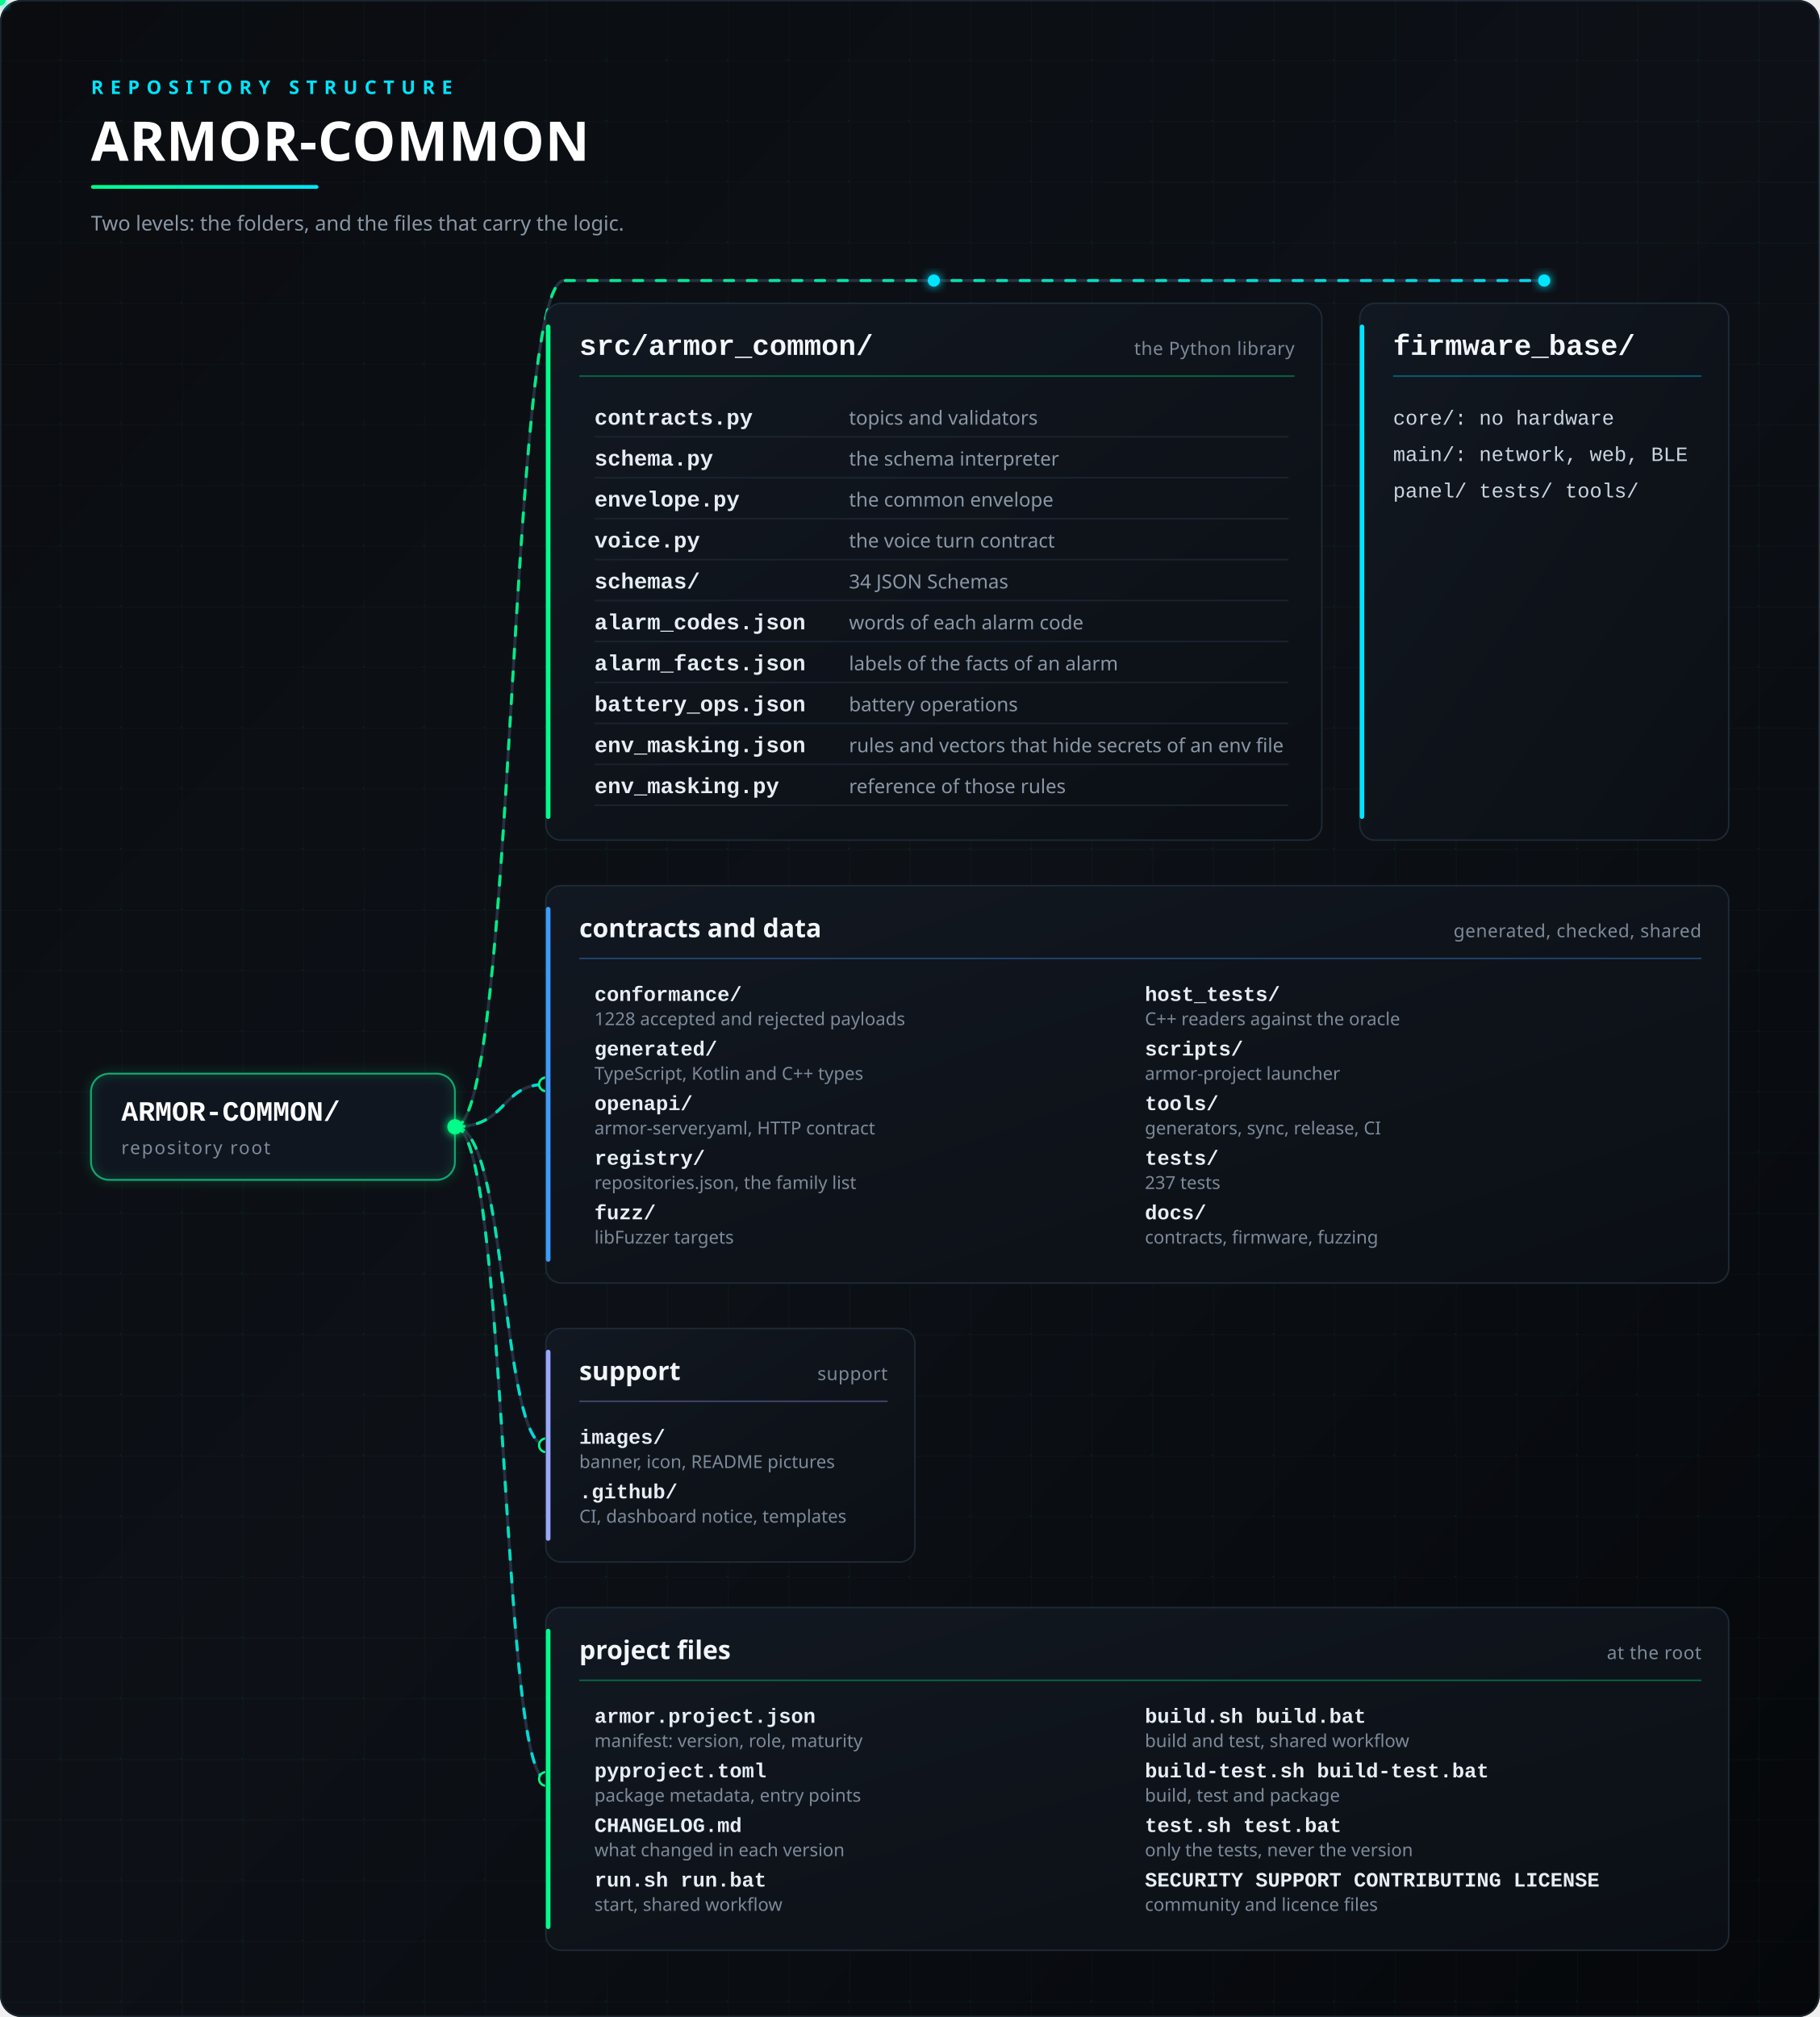
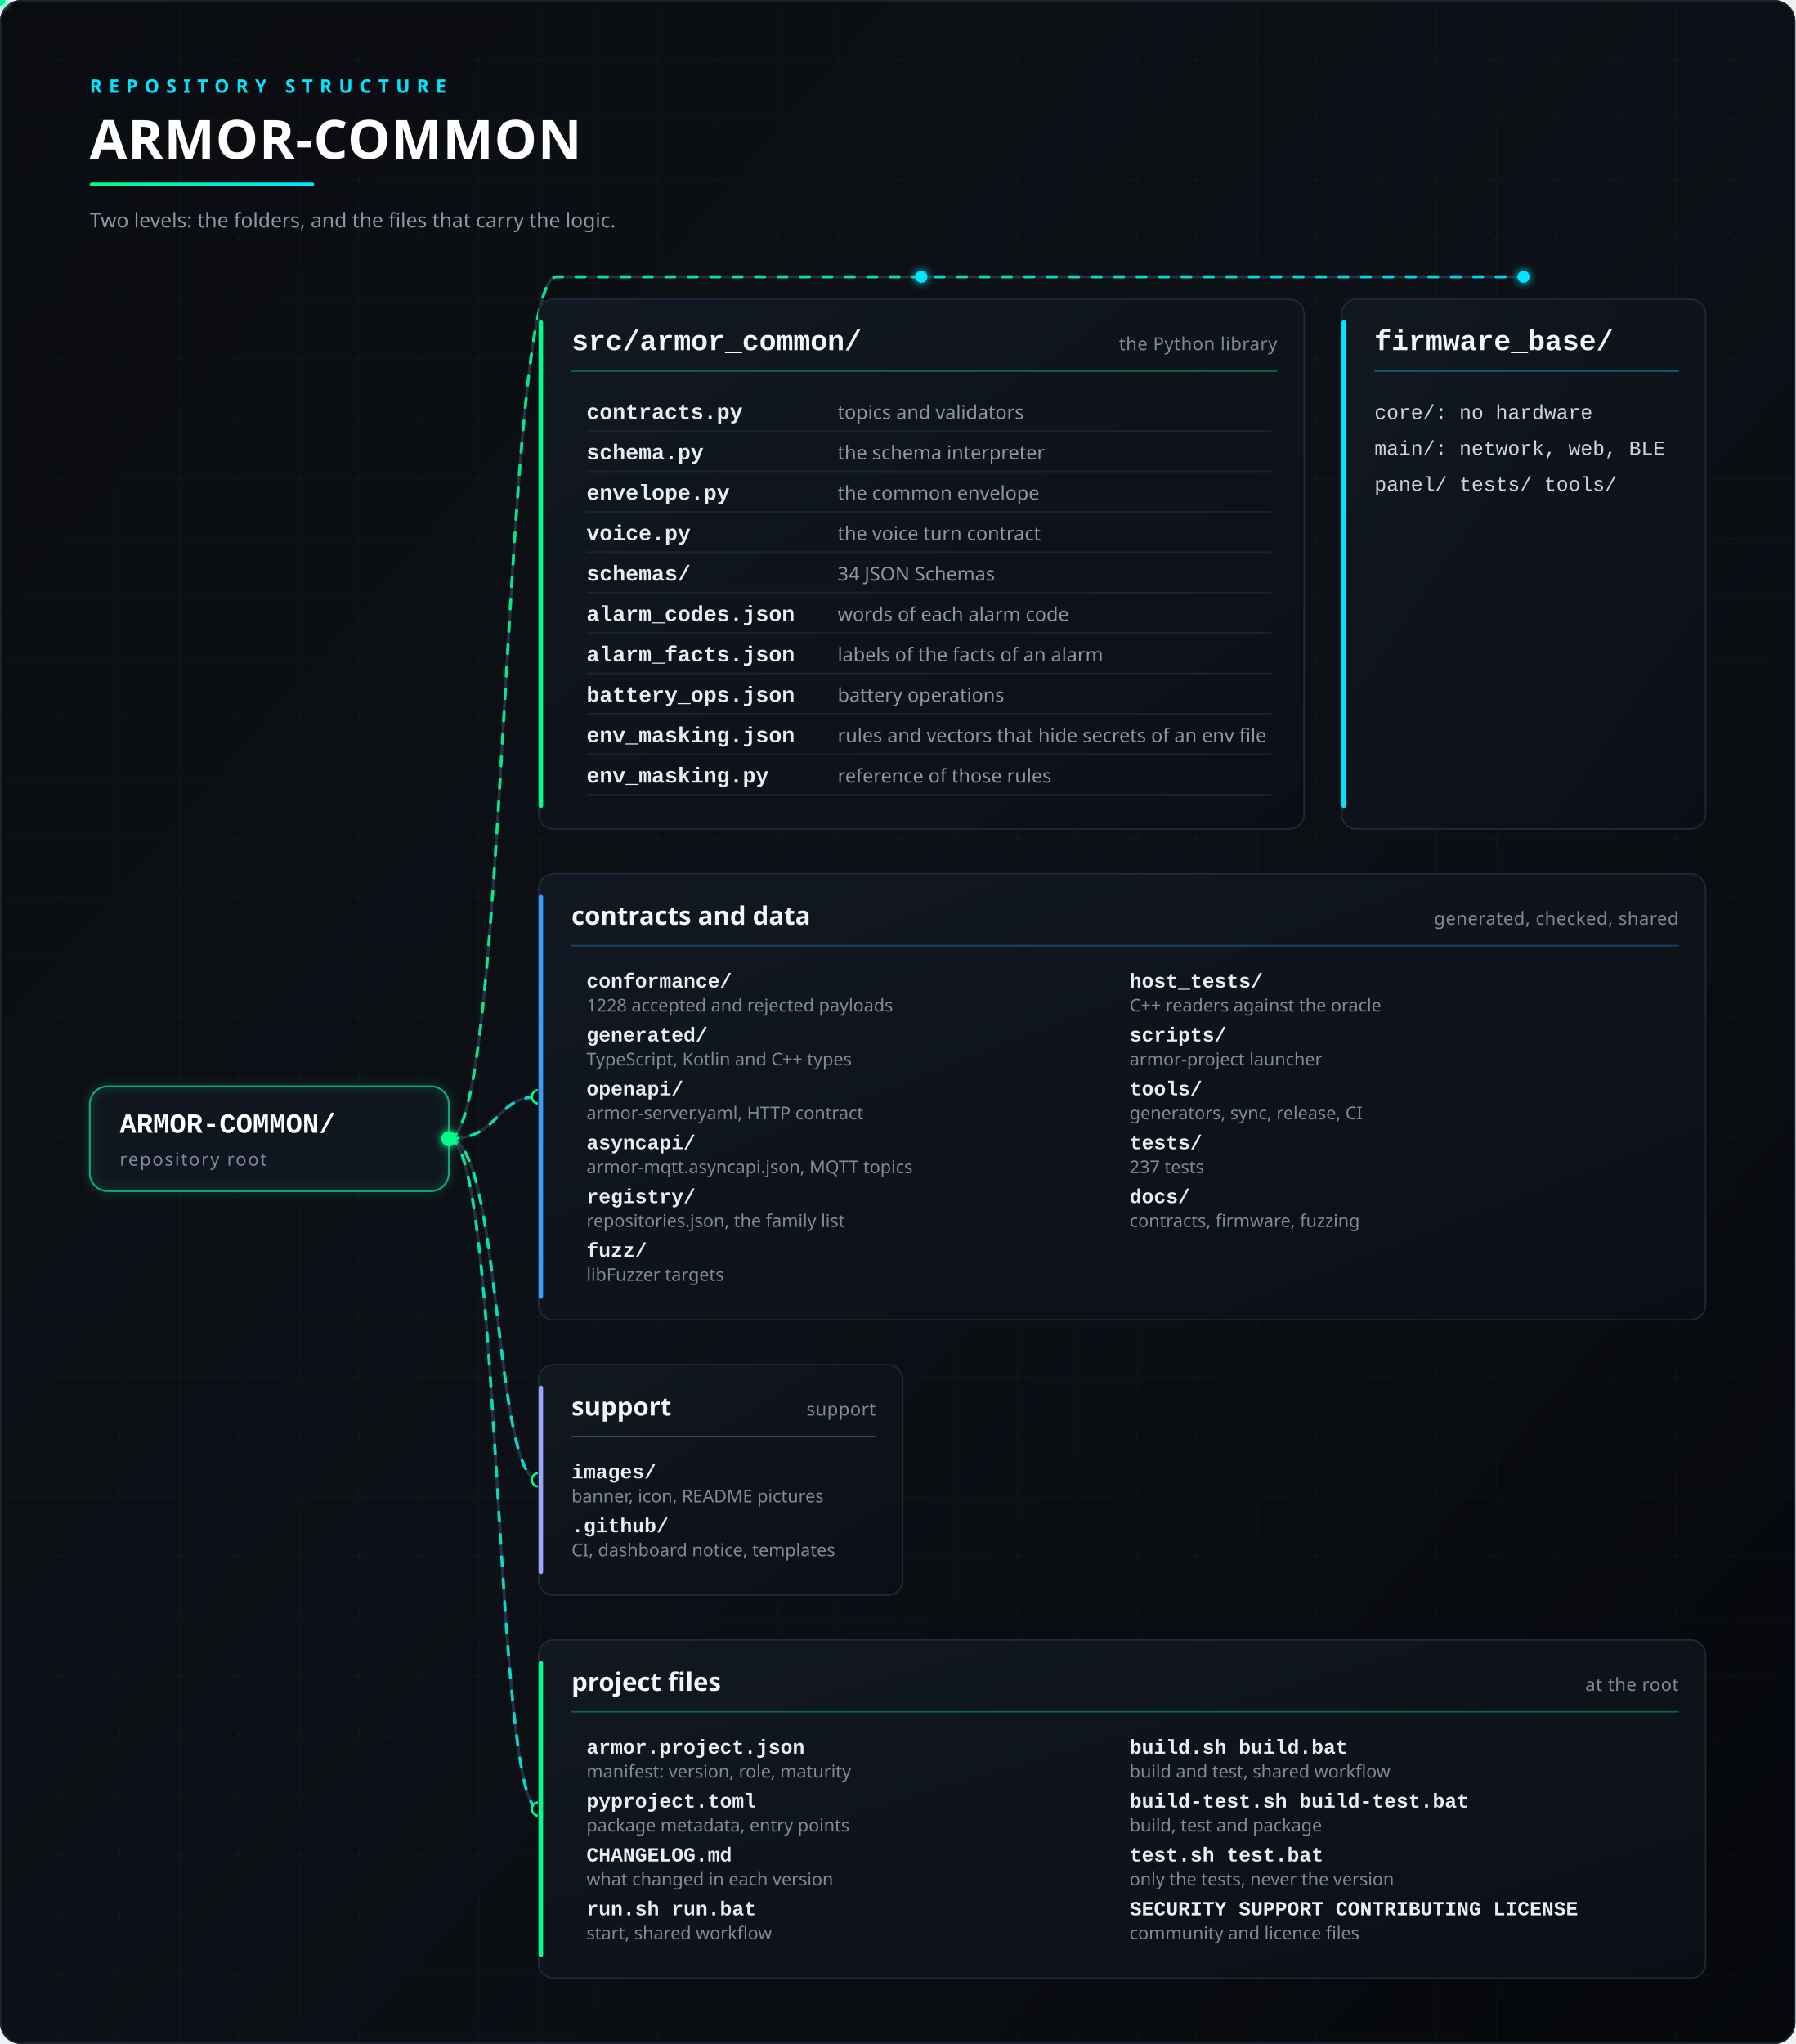
- <svg xmlns="http://www.w3.org/2000/svg" viewBox="0 0 1200 1330" width="100%" role="img" aria-labelledby="t d">
+ <svg xmlns="http://www.w3.org/2000/svg" viewBox="0 0 1200 1366" width="100%" role="img" aria-labelledby="t d">
  <defs>
    <linearGradient id="bg" x1="0" y1="0" x2="1" y2="1">
      <stop offset="0" stop-color="#0A0C10" />
      <stop offset="0.5" stop-color="#0D1117" />
      <stop offset="1" stop-color="#05070A" />
    </linearGradient>
    <linearGradient id="card" x1="0" y1="0" x2="1" y2="1">
      <stop offset="0" stop-color="#121821" />
      <stop offset="1" stop-color="#0B0F15" />
    </linearGradient>
    <linearGradient id="line" x1="0" y1="0" x2="1" y2="0">
      <stop offset="0" stop-color="#00FF88" />
      <stop offset="1" stop-color="#00E5FF" />
    </linearGradient>
    <filter id="glow" x="-50%" y="-50%" width="200%" height="200%">
      <feGaussianBlur stdDeviation="3" result="b" />
      <feMerge>
        <feMergeNode in="b" />
        <feMergeNode in="SourceGraphic" />
      </feMerge>
    </filter>
    <pattern id="grid" width="40" height="40" patternUnits="userSpaceOnUse">
      <path d="M40 0H0V40" fill="none" stroke="#00FF88" stroke-opacity="0.035" />
      <circle cx="40" cy="40" r="1" fill="#00FF88" fill-opacity="0.09" />
    </pattern>
  </defs>
-   <rect width="1200" height="1330" rx="14" fill="url(#bg)" />
-   <rect width="1200" height="1330" rx="14" fill="url(#grid)" />
-   <rect x="0.5" y="0.5" width="1199" height="1329" rx="14" fill="none" stroke="#1B2530" />
+   <rect width="1200" height="1366" rx="14" fill="url(#bg)" />
+   <rect width="1200" height="1366" rx="14" fill="url(#grid)" />
+   <rect x="0.5" y="0.5" width="1199" height="1365" rx="14" fill="none" stroke="#1B2530" />
  <text x="60" y="62" font-family="'Segoe UI','Noto Sans','Noto Sans CJK SC','Microsoft YaHei','Yu Gothic','Helvetica Neue',Helvetica,Arial,sans-serif" font-size="12.5" font-weight="600" fill="#00E5FF" text-anchor="start" letter-spacing="4.5">REPOSITORY STRUCTURE</text>
  <text x="60" y="106" font-family="'Segoe UI','Noto Sans','Noto Sans CJK SC','Microsoft YaHei','Yu Gothic','Helvetica Neue',Helvetica,Arial,sans-serif" font-size="36" font-weight="700" fill="#FFFFFF" text-anchor="start" letter-spacing="0.5">ARMOR-COMMON</text>
  <rect x="60" y="122" width="150" height="2.5" rx="1.25" fill="url(#line)">
    <animate attributeName="width" values="40;150;150" keyTimes="0;0.4;1" dur="3s" repeatCount="indefinite" />
  </rect>
  <text x="60" y="152" font-family="'Segoe UI','Noto Sans','Noto Sans CJK SC','Microsoft YaHei','Yu Gothic','Helvetica Neue',Helvetica,Arial,sans-serif" font-size="13.5" font-weight="400" fill="#8A97A6" text-anchor="start">Two levels: the folders, and the files that carry the logic.</text>
-   <path id="c0" d="M300,743 C340,743 335,185 372,185 H1018.33" fill="none" stroke="#243140" stroke-width="2" />
-   <path d="M300,743 C340,743 335,185 372,185 H1018.33" fill="none" stroke="url(#line)" stroke-width="2" stroke-linecap="round" stroke-dasharray="6 9" opacity="0.9">
+   <path id="c0" d="M300,761 C340,761 335,185 372,185 H1018.33" fill="none" stroke="#243140" stroke-width="2" />
+   <path d="M300,761 C340,761 335,185 372,185 H1018.33" fill="none" stroke="url(#line)" stroke-width="2" stroke-linecap="round" stroke-dasharray="6 9" opacity="0.9">
    <animate attributeName="stroke-dashoffset" from="0" to="-30" dur="1.6s" repeatCount="indefinite" />
  </path>
  <path d="M615.833,185 V200" stroke="url(#line)" stroke-width="2" fill="none" />
  <circle cx="615.833" cy="185" r="4" fill="#00E5FF" filter="url(#glow)" />
  <path d="M1018.33,185 V200" stroke="url(#line)" stroke-width="2" fill="none" />
  <circle cx="1018.33" cy="185" r="4" fill="#00E5FF" filter="url(#glow)" />
-   <path id="c1" d="M300,743 C335,743 330,715 360,715" fill="none" stroke="#243140" stroke-width="2" />
-   <path d="M300,743 C335,743 330,715 360,715" fill="none" stroke="url(#line)" stroke-width="2" stroke-linecap="round" stroke-dasharray="6 9" opacity="0.9">
+   <path id="c1" d="M300,761 C335,761 330,733 360,733" fill="none" stroke="#243140" stroke-width="2" />
+   <path d="M300,761 C335,761 330,733 360,733" fill="none" stroke="url(#line)" stroke-width="2" stroke-linecap="round" stroke-dasharray="6 9" opacity="0.9">
    <animate attributeName="stroke-dashoffset" from="0" to="-30" dur="1.6s" repeatCount="indefinite" />
  </path>
-   <circle cx="360" cy="715" r="4.5" fill="#0D1117" stroke="#00FF88" stroke-width="1.5" />
-   <path id="c2" d="M300,743 C335,743 330,953 360,953" fill="none" stroke="#243140" stroke-width="2" />
-   <path d="M300,743 C335,743 330,953 360,953" fill="none" stroke="url(#line)" stroke-width="2" stroke-linecap="round" stroke-dasharray="6 9" opacity="0.9">
+   <circle cx="360" cy="733" r="4.5" fill="#0D1117" stroke="#00FF88" stroke-width="1.5" />
+   <path id="c2" d="M300,761 C335,761 330,989 360,989" fill="none" stroke="#243140" stroke-width="2" />
+   <path d="M300,761 C335,761 330,989 360,989" fill="none" stroke="url(#line)" stroke-width="2" stroke-linecap="round" stroke-dasharray="6 9" opacity="0.9">
    <animate attributeName="stroke-dashoffset" from="0" to="-30" dur="1.6s" repeatCount="indefinite" />
  </path>
-   <circle cx="360" cy="953" r="4.5" fill="#0D1117" stroke="#00FF88" stroke-width="1.5" />
-   <path id="c3" d="M300,743 C335,743 330,1173 360,1173" fill="none" stroke="#243140" stroke-width="2" />
-   <path d="M300,743 C335,743 330,1173 360,1173" fill="none" stroke="url(#line)" stroke-width="2" stroke-linecap="round" stroke-dasharray="6 9" opacity="0.9">
+   <circle cx="360" cy="989" r="4.5" fill="#0D1117" stroke="#00FF88" stroke-width="1.5" />
+   <path id="c3" d="M300,761 C335,761 330,1209 360,1209" fill="none" stroke="#243140" stroke-width="2" />
+   <path d="M300,761 C335,761 330,1209 360,1209" fill="none" stroke="url(#line)" stroke-width="2" stroke-linecap="round" stroke-dasharray="6 9" opacity="0.9">
    <animate attributeName="stroke-dashoffset" from="0" to="-30" dur="1.6s" repeatCount="indefinite" />
  </path>
-   <circle cx="360" cy="1173" r="4.5" fill="#0D1117" stroke="#00FF88" stroke-width="1.5" />
+   <circle cx="360" cy="1209" r="4.5" fill="#0D1117" stroke="#00FF88" stroke-width="1.5" />
  <circle r="3.5" fill="#00FF88" filter="url(#glow)">
    <animateMotion dur="3.4s" repeatCount="indefinite">
      <mpath href="#c0" />
    </animateMotion>
  </circle>
  <circle r="3.5" fill="#00E5FF" filter="url(#glow)">
    <animateMotion dur="4.2s" repeatCount="indefinite">
      <mpath href="#c1" />
    </animateMotion>
  </circle>
  <circle r="3.5" fill="#3D9BFF" filter="url(#glow)">
    <animateMotion dur="5.0s" repeatCount="indefinite">
      <mpath href="#c2" />
    </animateMotion>
  </circle>
  <circle r="3.5" fill="#00FF88" filter="url(#glow)">
    <animateMotion dur="5.8s" repeatCount="indefinite">
      <mpath href="#c3" />
    </animateMotion>
  </circle>
-   <rect x="60" y="708" width="240" height="70" rx="12" fill="#0F1620" stroke="#2A3A4C" stroke-width="1.2" />
-   <rect x="60" y="708" width="240" height="70" rx="12" fill="none" stroke="#00FF88" stroke-opacity="0.5" stroke-width="1.2" filter="url(#glow)">
+   <rect x="60" y="726" width="240" height="70" rx="12" fill="#0F1620" stroke="#2A3A4C" stroke-width="1.2" />
+   <rect x="60" y="726" width="240" height="70" rx="12" fill="none" stroke="#00FF88" stroke-opacity="0.5" stroke-width="1.2" filter="url(#glow)">
    <animate attributeName="stroke-opacity" values="0.15;0.6;0.15" dur="3.6s" repeatCount="indefinite" />
  </rect>
-   <text x="80" y="739" font-family="'JetBrains Mono','Cascadia Code','SFMono-Regular',Consolas,'Liberation Mono',monospace" font-size="18.5" font-weight="700" fill="#FFFFFF" text-anchor="start">ARMOR-COMMON/</text>
-   <text x="80" y="761" font-family="'Segoe UI','Noto Sans','Noto Sans CJK SC','Microsoft YaHei','Yu Gothic','Helvetica Neue',Helvetica,Arial,sans-serif" font-size="12" font-weight="400" fill="#7D8A99" text-anchor="start" letter-spacing="1">repository root</text>
-   <circle cx="300" cy="743" r="5" fill="#00FF88" filter="url(#glow)" />
+   <text x="80" y="757" font-family="'JetBrains Mono','Cascadia Code','SFMono-Regular',Consolas,'Liberation Mono',monospace" font-size="18.5" font-weight="700" fill="#FFFFFF" text-anchor="start">ARMOR-COMMON/</text>
+   <text x="80" y="779" font-family="'Segoe UI','Noto Sans','Noto Sans CJK SC','Microsoft YaHei','Yu Gothic','Helvetica Neue',Helvetica,Arial,sans-serif" font-size="12" font-weight="400" fill="#7D8A99" text-anchor="start" letter-spacing="1">repository root</text>
+   <circle cx="300" cy="761" r="5" fill="#00FF88" filter="url(#glow)" />
  <rect x="360" y="200" width="511.667" height="354" rx="10" fill="url(#card)" stroke="#1E2A36" stroke-width="1" />
  <rect x="360" y="214" width="3" height="326" rx="1.5" fill="#00FF88">
    <animate attributeName="opacity" values="0.55;1;0.55" dur="4s" begin="0s" repeatCount="indefinite" />
  </rect>
  <text x="382" y="234" font-family="'JetBrains Mono','Cascadia Code','SFMono-Regular',Consolas,'Liberation Mono',monospace" font-size="19" font-weight="700" fill="#F2F6FA" text-anchor="start">src/armor_common/</text>
  <text x="853.667" y="234" font-family="'Segoe UI','Noto Sans','Noto Sans CJK SC','Microsoft YaHei','Yu Gothic','Helvetica Neue',Helvetica,Arial,sans-serif" font-size="12" font-weight="400" fill="#7D8A99" text-anchor="end" letter-spacing="0.3">the Python library</text>
  <line x1="382" y1="248" x2="853.667" y2="248" stroke="#00FF88" stroke-opacity="0.35" stroke-width="1" />
  <text x="392" y="280" font-family="'JetBrains Mono','Cascadia Code','SFMono-Regular',Consolas,'Liberation Mono',monospace" font-size="14.5" font-weight="600" fill="#E6EDF3" text-anchor="start">contracts.py</text>
  <text x="559.84" y="280" font-family="'Segoe UI','Noto Sans','Noto Sans CJK SC','Microsoft YaHei','Yu Gothic','Helvetica Neue',Helvetica,Arial,sans-serif" font-size="12.8" font-weight="400" fill="#8A97A6" text-anchor="start">topics and validators</text>
  <line x1="392" y1="288" x2="849.667" y2="288" stroke="#1A2430" stroke-width="1" />
  <text x="392" y="307" font-family="'JetBrains Mono','Cascadia Code','SFMono-Regular',Consolas,'Liberation Mono',monospace" font-size="14.5" font-weight="600" fill="#E6EDF3" text-anchor="start">schema.py</text>
  <text x="559.84" y="307" font-family="'Segoe UI','Noto Sans','Noto Sans CJK SC','Microsoft YaHei','Yu Gothic','Helvetica Neue',Helvetica,Arial,sans-serif" font-size="12.8" font-weight="400" fill="#8A97A6" text-anchor="start">the schema interpreter</text>
  <line x1="392" y1="315" x2="849.667" y2="315" stroke="#1A2430" stroke-width="1" />
  <text x="392" y="334" font-family="'JetBrains Mono','Cascadia Code','SFMono-Regular',Consolas,'Liberation Mono',monospace" font-size="14.5" font-weight="600" fill="#E6EDF3" text-anchor="start">envelope.py</text>
  <text x="559.84" y="334" font-family="'Segoe UI','Noto Sans','Noto Sans CJK SC','Microsoft YaHei','Yu Gothic','Helvetica Neue',Helvetica,Arial,sans-serif" font-size="12.8" font-weight="400" fill="#8A97A6" text-anchor="start">the common envelope</text>
  <line x1="392" y1="342" x2="849.667" y2="342" stroke="#1A2430" stroke-width="1" />
  <text x="392" y="361" font-family="'JetBrains Mono','Cascadia Code','SFMono-Regular',Consolas,'Liberation Mono',monospace" font-size="14.5" font-weight="600" fill="#E6EDF3" text-anchor="start">voice.py</text>
  <text x="559.84" y="361" font-family="'Segoe UI','Noto Sans','Noto Sans CJK SC','Microsoft YaHei','Yu Gothic','Helvetica Neue',Helvetica,Arial,sans-serif" font-size="12.8" font-weight="400" fill="#8A97A6" text-anchor="start">the voice turn contract</text>
  <line x1="392" y1="369" x2="849.667" y2="369" stroke="#1A2430" stroke-width="1" />
  <text x="392" y="388" font-family="'JetBrains Mono','Cascadia Code','SFMono-Regular',Consolas,'Liberation Mono',monospace" font-size="14.5" font-weight="600" fill="#E6EDF3" text-anchor="start">schemas/</text>
  <text x="559.84" y="388" font-family="'Segoe UI','Noto Sans','Noto Sans CJK SC','Microsoft YaHei','Yu Gothic','Helvetica Neue',Helvetica,Arial,sans-serif" font-size="12.8" font-weight="400" fill="#8A97A6" text-anchor="start">34 JSON Schemas</text>
  <line x1="392" y1="396" x2="849.667" y2="396" stroke="#1A2430" stroke-width="1" />
  <text x="392" y="415" font-family="'JetBrains Mono','Cascadia Code','SFMono-Regular',Consolas,'Liberation Mono',monospace" font-size="14.5" font-weight="600" fill="#E6EDF3" text-anchor="start">alarm_codes.json</text>
  <text x="559.84" y="415" font-family="'Segoe UI','Noto Sans','Noto Sans CJK SC','Microsoft YaHei','Yu Gothic','Helvetica Neue',Helvetica,Arial,sans-serif" font-size="12.8" font-weight="400" fill="#8A97A6" text-anchor="start">words of each alarm code</text>
  <line x1="392" y1="423" x2="849.667" y2="423" stroke="#1A2430" stroke-width="1" />
  <text x="392" y="442" font-family="'JetBrains Mono','Cascadia Code','SFMono-Regular',Consolas,'Liberation Mono',monospace" font-size="14.5" font-weight="600" fill="#E6EDF3" text-anchor="start">alarm_facts.json</text>
  <text x="559.84" y="442" font-family="'Segoe UI','Noto Sans','Noto Sans CJK SC','Microsoft YaHei','Yu Gothic','Helvetica Neue',Helvetica,Arial,sans-serif" font-size="12.8" font-weight="400" fill="#8A97A6" text-anchor="start">labels of the facts of an alarm</text>
  <line x1="392" y1="450" x2="849.667" y2="450" stroke="#1A2430" stroke-width="1" />
  <text x="392" y="469" font-family="'JetBrains Mono','Cascadia Code','SFMono-Regular',Consolas,'Liberation Mono',monospace" font-size="14.5" font-weight="600" fill="#E6EDF3" text-anchor="start">battery_ops.json</text>
  <text x="559.84" y="469" font-family="'Segoe UI','Noto Sans','Noto Sans CJK SC','Microsoft YaHei','Yu Gothic','Helvetica Neue',Helvetica,Arial,sans-serif" font-size="12.8" font-weight="400" fill="#8A97A6" text-anchor="start">battery operations</text>
  <line x1="392" y1="477" x2="849.667" y2="477" stroke="#1A2430" stroke-width="1" />
  <text x="392" y="496" font-family="'JetBrains Mono','Cascadia Code','SFMono-Regular',Consolas,'Liberation Mono',monospace" font-size="14.5" font-weight="600" fill="#E6EDF3" text-anchor="start">env_masking.json</text>
  <text x="559.84" y="496" font-family="'Segoe UI','Noto Sans','Noto Sans CJK SC','Microsoft YaHei','Yu Gothic','Helvetica Neue',Helvetica,Arial,sans-serif" font-size="12.8" font-weight="400" fill="#8A97A6" text-anchor="start">rules and vectors that hide secrets of an env file</text>
  <line x1="392" y1="504" x2="849.667" y2="504" stroke="#1A2430" stroke-width="1" />
  <text x="392" y="523" font-family="'JetBrains Mono','Cascadia Code','SFMono-Regular',Consolas,'Liberation Mono',monospace" font-size="14.5" font-weight="600" fill="#E6EDF3" text-anchor="start">env_masking.py</text>
  <text x="559.84" y="523" font-family="'Segoe UI','Noto Sans','Noto Sans CJK SC','Microsoft YaHei','Yu Gothic','Helvetica Neue',Helvetica,Arial,sans-serif" font-size="12.8" font-weight="400" fill="#8A97A6" text-anchor="start">reference of those rules</text>
  <line x1="392" y1="531" x2="849.667" y2="531" stroke="#1A2430" stroke-width="1" />
  <rect x="896.667" y="200" width="243.333" height="354" rx="10" fill="url(#card)" stroke="#1E2A36" stroke-width="1" />
  <rect x="896.667" y="214" width="3" height="326" rx="1.5" fill="#00E5FF">
    <animate attributeName="opacity" values="0.55;1;0.55" dur="4s" begin="0.6s" repeatCount="indefinite" />
  </rect>
  <text x="918.667" y="234" font-family="'JetBrains Mono','Cascadia Code','SFMono-Regular',Consolas,'Liberation Mono',monospace" font-size="19" font-weight="700" fill="#F2F6FA" text-anchor="start">firmware_base/</text>
  <line x1="918.667" y1="248" x2="1122" y2="248" stroke="#00E5FF" stroke-opacity="0.35" stroke-width="1" />
  <text x="918.667" y="280" font-family="'JetBrains Mono','Cascadia Code','SFMono-Regular',Consolas,'Liberation Mono',monospace" font-size="13.5" font-weight="400" fill="#C9D4DF" text-anchor="start">core/: no hardware</text>
  <text x="918.667" y="304" font-family="'JetBrains Mono','Cascadia Code','SFMono-Regular',Consolas,'Liberation Mono',monospace" font-size="13.5" font-weight="400" fill="#C9D4DF" text-anchor="start">main/: network, web, BLE</text>
  <text x="918.667" y="328" font-family="'JetBrains Mono','Cascadia Code','SFMono-Regular',Consolas,'Liberation Mono',monospace" font-size="13.5" font-weight="400" fill="#C9D4DF" text-anchor="start">panel/  tests/  tools/</text>
-   <rect x="360" y="584" width="780" height="262" rx="10" fill="url(#card)" stroke="#1E2A36" stroke-width="1" />
-   <rect x="360" y="598" width="3" height="234" rx="1.5" fill="#3D9BFF">
+   <rect x="360" y="584" width="780" height="298" rx="10" fill="url(#card)" stroke="#1E2A36" stroke-width="1" />
+   <rect x="360" y="598" width="3" height="270" rx="1.5" fill="#3D9BFF">
    <animate attributeName="opacity" values="0.55;1;0.55" dur="4s" begin="1.2s" repeatCount="indefinite" />
  </rect>
  <text x="382" y="618" font-family="'Segoe UI','Noto Sans','Noto Sans CJK SC','Microsoft YaHei','Yu Gothic','Helvetica Neue',Helvetica,Arial,sans-serif" font-size="17" font-weight="700" fill="#F2F6FA" text-anchor="start">contracts and data</text>
  <text x="1122" y="618" font-family="'Segoe UI','Noto Sans','Noto Sans CJK SC','Microsoft YaHei','Yu Gothic','Helvetica Neue',Helvetica,Arial,sans-serif" font-size="12" font-weight="400" fill="#7D8A99" text-anchor="end" letter-spacing="0.3">generated, checked, shared</text>
  <line x1="382" y1="632" x2="1122" y2="632" stroke="#3D9BFF" stroke-opacity="0.35" stroke-width="1" />
  <text x="392" y="660" font-family="'JetBrains Mono','Cascadia Code','SFMono-Regular',Consolas,'Liberation Mono',monospace" font-size="13.5" font-weight="600" fill="#E6EDF3" text-anchor="start">conformance/</text>
  <text x="392" y="676" font-family="'Segoe UI','Noto Sans','Noto Sans CJK SC','Microsoft YaHei','Yu Gothic','Helvetica Neue',Helvetica,Arial,sans-serif" font-size="11.8" font-weight="400" fill="#7D8A99" text-anchor="start">1228 accepted and rejected payloads</text>
  <text x="392" y="696" font-family="'JetBrains Mono','Cascadia Code','SFMono-Regular',Consolas,'Liberation Mono',monospace" font-size="13.5" font-weight="600" fill="#E6EDF3" text-anchor="start">generated/</text>
  <text x="392" y="712" font-family="'Segoe UI','Noto Sans','Noto Sans CJK SC','Microsoft YaHei','Yu Gothic','Helvetica Neue',Helvetica,Arial,sans-serif" font-size="11.8" font-weight="400" fill="#7D8A99" text-anchor="start">TypeScript, Kotlin and C++ types</text>
  <text x="392" y="732" font-family="'JetBrains Mono','Cascadia Code','SFMono-Regular',Consolas,'Liberation Mono',monospace" font-size="13.5" font-weight="600" fill="#E6EDF3" text-anchor="start">openapi/</text>
  <text x="392" y="748" font-family="'Segoe UI','Noto Sans','Noto Sans CJK SC','Microsoft YaHei','Yu Gothic','Helvetica Neue',Helvetica,Arial,sans-serif" font-size="11.8" font-weight="400" fill="#7D8A99" text-anchor="start">armor-server.yaml, HTTP contract</text>
-   <text x="392" y="768" font-family="'JetBrains Mono','Cascadia Code','SFMono-Regular',Consolas,'Liberation Mono',monospace" font-size="13.5" font-weight="600" fill="#E6EDF3" text-anchor="start">registry/</text>
-   <text x="392" y="784" font-family="'Segoe UI','Noto Sans','Noto Sans CJK SC','Microsoft YaHei','Yu Gothic','Helvetica Neue',Helvetica,Arial,sans-serif" font-size="11.8" font-weight="400" fill="#7D8A99" text-anchor="start">repositories.json, the family list</text>
-   <text x="392" y="804" font-family="'JetBrains Mono','Cascadia Code','SFMono-Regular',Consolas,'Liberation Mono',monospace" font-size="13.5" font-weight="600" fill="#E6EDF3" text-anchor="start">fuzz/</text>
-   <text x="392" y="820" font-family="'Segoe UI','Noto Sans','Noto Sans CJK SC','Microsoft YaHei','Yu Gothic','Helvetica Neue',Helvetica,Arial,sans-serif" font-size="11.8" font-weight="400" fill="#7D8A99" text-anchor="start">libFuzzer targets</text>
+   <text x="392" y="768" font-family="'JetBrains Mono','Cascadia Code','SFMono-Regular',Consolas,'Liberation Mono',monospace" font-size="13.5" font-weight="600" fill="#E6EDF3" text-anchor="start">asyncapi/</text>
+   <text x="392" y="784" font-family="'Segoe UI','Noto Sans','Noto Sans CJK SC','Microsoft YaHei','Yu Gothic','Helvetica Neue',Helvetica,Arial,sans-serif" font-size="11.8" font-weight="400" fill="#7D8A99" text-anchor="start">armor-mqtt.asyncapi.json, MQTT topics</text>
+   <text x="392" y="804" font-family="'JetBrains Mono','Cascadia Code','SFMono-Regular',Consolas,'Liberation Mono',monospace" font-size="13.5" font-weight="600" fill="#E6EDF3" text-anchor="start">registry/</text>
+   <text x="392" y="820" font-family="'Segoe UI','Noto Sans','Noto Sans CJK SC','Microsoft YaHei','Yu Gothic','Helvetica Neue',Helvetica,Arial,sans-serif" font-size="11.8" font-weight="400" fill="#7D8A99" text-anchor="start">repositories.json, the family list</text>
+   <text x="392" y="840" font-family="'JetBrains Mono','Cascadia Code','SFMono-Regular',Consolas,'Liberation Mono',monospace" font-size="13.5" font-weight="600" fill="#E6EDF3" text-anchor="start">fuzz/</text>
+   <text x="392" y="856" font-family="'Segoe UI','Noto Sans','Noto Sans CJK SC','Microsoft YaHei','Yu Gothic','Helvetica Neue',Helvetica,Arial,sans-serif" font-size="11.8" font-weight="400" fill="#7D8A99" text-anchor="start">libFuzzer targets</text>
  <text x="755" y="660" font-family="'JetBrains Mono','Cascadia Code','SFMono-Regular',Consolas,'Liberation Mono',monospace" font-size="13.5" font-weight="600" fill="#E6EDF3" text-anchor="start">host_tests/</text>
  <text x="755" y="676" font-family="'Segoe UI','Noto Sans','Noto Sans CJK SC','Microsoft YaHei','Yu Gothic','Helvetica Neue',Helvetica,Arial,sans-serif" font-size="11.8" font-weight="400" fill="#7D8A99" text-anchor="start">C++ readers against the oracle</text>
  <text x="755" y="696" font-family="'JetBrains Mono','Cascadia Code','SFMono-Regular',Consolas,'Liberation Mono',monospace" font-size="13.5" font-weight="600" fill="#E6EDF3" text-anchor="start">scripts/</text>
  <text x="755" y="712" font-family="'Segoe UI','Noto Sans','Noto Sans CJK SC','Microsoft YaHei','Yu Gothic','Helvetica Neue',Helvetica,Arial,sans-serif" font-size="11.8" font-weight="400" fill="#7D8A99" text-anchor="start">armor-project launcher</text>
  <text x="755" y="732" font-family="'JetBrains Mono','Cascadia Code','SFMono-Regular',Consolas,'Liberation Mono',monospace" font-size="13.5" font-weight="600" fill="#E6EDF3" text-anchor="start">tools/</text>
  <text x="755" y="748" font-family="'Segoe UI','Noto Sans','Noto Sans CJK SC','Microsoft YaHei','Yu Gothic','Helvetica Neue',Helvetica,Arial,sans-serif" font-size="11.8" font-weight="400" fill="#7D8A99" text-anchor="start">generators, sync, release, CI</text>
  <text x="755" y="768" font-family="'JetBrains Mono','Cascadia Code','SFMono-Regular',Consolas,'Liberation Mono',monospace" font-size="13.5" font-weight="600" fill="#E6EDF3" text-anchor="start">tests/</text>
  <text x="755" y="784" font-family="'Segoe UI','Noto Sans','Noto Sans CJK SC','Microsoft YaHei','Yu Gothic','Helvetica Neue',Helvetica,Arial,sans-serif" font-size="11.8" font-weight="400" fill="#7D8A99" text-anchor="start">237 tests</text>
  <text x="755" y="804" font-family="'JetBrains Mono','Cascadia Code','SFMono-Regular',Consolas,'Liberation Mono',monospace" font-size="13.5" font-weight="600" fill="#E6EDF3" text-anchor="start">docs/</text>
  <text x="755" y="820" font-family="'Segoe UI','Noto Sans','Noto Sans CJK SC','Microsoft YaHei','Yu Gothic','Helvetica Neue',Helvetica,Arial,sans-serif" font-size="11.8" font-weight="400" fill="#7D8A99" text-anchor="start">contracts, firmware, fuzzing</text>
-   <rect x="360" y="876" width="243.333" height="154" rx="10" fill="url(#card)" stroke="#1E2A36" stroke-width="1" />
-   <rect x="360" y="890" width="3" height="126" rx="1.5" fill="#9AA7FF">
+   <rect x="360" y="912" width="243.333" height="154" rx="10" fill="url(#card)" stroke="#1E2A36" stroke-width="1" />
+   <rect x="360" y="926" width="3" height="126" rx="1.5" fill="#9AA7FF">
    <animate attributeName="opacity" values="0.55;1;0.55" dur="4s" begin="1.8s" repeatCount="indefinite" />
  </rect>
-   <text x="382" y="910" font-family="'Segoe UI','Noto Sans','Noto Sans CJK SC','Microsoft YaHei','Yu Gothic','Helvetica Neue',Helvetica,Arial,sans-serif" font-size="17" font-weight="700" fill="#F2F6FA" text-anchor="start">support</text>
-   <text x="585.333" y="910" font-family="'Segoe UI','Noto Sans','Noto Sans CJK SC','Microsoft YaHei','Yu Gothic','Helvetica Neue',Helvetica,Arial,sans-serif" font-size="12" font-weight="400" fill="#7D8A99" text-anchor="end" letter-spacing="0.3">support</text>
-   <line x1="382" y1="924" x2="585.333" y2="924" stroke="#9AA7FF" stroke-opacity="0.35" stroke-width="1" />
-   <text x="382" y="952" font-family="'JetBrains Mono','Cascadia Code','SFMono-Regular',Consolas,'Liberation Mono',monospace" font-size="13.5" font-weight="600" fill="#E6EDF3" text-anchor="start">images/</text>
-   <text x="382" y="968" font-family="'Segoe UI','Noto Sans','Noto Sans CJK SC','Microsoft YaHei','Yu Gothic','Helvetica Neue',Helvetica,Arial,sans-serif" font-size="11.8" font-weight="400" fill="#7D8A99" text-anchor="start">banner, icon, README pictures</text>
-   <text x="382" y="988" font-family="'JetBrains Mono','Cascadia Code','SFMono-Regular',Consolas,'Liberation Mono',monospace" font-size="13.5" font-weight="600" fill="#E6EDF3" text-anchor="start">.github/</text>
-   <text x="382" y="1004" font-family="'Segoe UI','Noto Sans','Noto Sans CJK SC','Microsoft YaHei','Yu Gothic','Helvetica Neue',Helvetica,Arial,sans-serif" font-size="11.8" font-weight="400" fill="#7D8A99" text-anchor="start">CI, dashboard notice, templates</text>
-   <rect x="360" y="1060" width="780" height="226" rx="10" fill="url(#card)" stroke="#1E2A36" stroke-width="1" />
-   <rect x="360" y="1074" width="3" height="198" rx="1.5" fill="#00FF88">
+   <text x="382" y="946" font-family="'Segoe UI','Noto Sans','Noto Sans CJK SC','Microsoft YaHei','Yu Gothic','Helvetica Neue',Helvetica,Arial,sans-serif" font-size="17" font-weight="700" fill="#F2F6FA" text-anchor="start">support</text>
+   <text x="585.333" y="946" font-family="'Segoe UI','Noto Sans','Noto Sans CJK SC','Microsoft YaHei','Yu Gothic','Helvetica Neue',Helvetica,Arial,sans-serif" font-size="12" font-weight="400" fill="#7D8A99" text-anchor="end" letter-spacing="0.3">support</text>
+   <line x1="382" y1="960" x2="585.333" y2="960" stroke="#9AA7FF" stroke-opacity="0.35" stroke-width="1" />
+   <text x="382" y="988" font-family="'JetBrains Mono','Cascadia Code','SFMono-Regular',Consolas,'Liberation Mono',monospace" font-size="13.5" font-weight="600" fill="#E6EDF3" text-anchor="start">images/</text>
+   <text x="382" y="1004" font-family="'Segoe UI','Noto Sans','Noto Sans CJK SC','Microsoft YaHei','Yu Gothic','Helvetica Neue',Helvetica,Arial,sans-serif" font-size="11.8" font-weight="400" fill="#7D8A99" text-anchor="start">banner, icon, README pictures</text>
+   <text x="382" y="1024" font-family="'JetBrains Mono','Cascadia Code','SFMono-Regular',Consolas,'Liberation Mono',monospace" font-size="13.5" font-weight="600" fill="#E6EDF3" text-anchor="start">.github/</text>
+   <text x="382" y="1040" font-family="'Segoe UI','Noto Sans','Noto Sans CJK SC','Microsoft YaHei','Yu Gothic','Helvetica Neue',Helvetica,Arial,sans-serif" font-size="11.8" font-weight="400" fill="#7D8A99" text-anchor="start">CI, dashboard notice, templates</text>
+   <rect x="360" y="1096" width="780" height="226" rx="10" fill="url(#card)" stroke="#1E2A36" stroke-width="1" />
+   <rect x="360" y="1110" width="3" height="198" rx="1.5" fill="#00FF88">
    <animate attributeName="opacity" values="0.55;1;0.55" dur="4s" begin="2.4s" repeatCount="indefinite" />
  </rect>
-   <text x="382" y="1094" font-family="'Segoe UI','Noto Sans','Noto Sans CJK SC','Microsoft YaHei','Yu Gothic','Helvetica Neue',Helvetica,Arial,sans-serif" font-size="17" font-weight="700" fill="#F2F6FA" text-anchor="start">project files</text>
-   <text x="1122" y="1094" font-family="'Segoe UI','Noto Sans','Noto Sans CJK SC','Microsoft YaHei','Yu Gothic','Helvetica Neue',Helvetica,Arial,sans-serif" font-size="12" font-weight="400" fill="#7D8A99" text-anchor="end" letter-spacing="0.3">at the root</text>
-   <line x1="382" y1="1108" x2="1122" y2="1108" stroke="#00FF88" stroke-opacity="0.35" stroke-width="1" />
-   <text x="392" y="1136" font-family="'JetBrains Mono','Cascadia Code','SFMono-Regular',Consolas,'Liberation Mono',monospace" font-size="13.5" font-weight="600" fill="#E6EDF3" text-anchor="start">armor.project.json</text>
-   <text x="392" y="1152" font-family="'Segoe UI','Noto Sans','Noto Sans CJK SC','Microsoft YaHei','Yu Gothic','Helvetica Neue',Helvetica,Arial,sans-serif" font-size="11.8" font-weight="400" fill="#7D8A99" text-anchor="start">manifest: version, role, maturity</text>
-   <text x="392" y="1172" font-family="'JetBrains Mono','Cascadia Code','SFMono-Regular',Consolas,'Liberation Mono',monospace" font-size="13.5" font-weight="600" fill="#E6EDF3" text-anchor="start">pyproject.toml</text>
-   <text x="392" y="1188" font-family="'Segoe UI','Noto Sans','Noto Sans CJK SC','Microsoft YaHei','Yu Gothic','Helvetica Neue',Helvetica,Arial,sans-serif" font-size="11.8" font-weight="400" fill="#7D8A99" text-anchor="start">package metadata, entry points</text>
-   <text x="392" y="1208" font-family="'JetBrains Mono','Cascadia Code','SFMono-Regular',Consolas,'Liberation Mono',monospace" font-size="13.5" font-weight="600" fill="#E6EDF3" text-anchor="start">CHANGELOG.md</text>
-   <text x="392" y="1224" font-family="'Segoe UI','Noto Sans','Noto Sans CJK SC','Microsoft YaHei','Yu Gothic','Helvetica Neue',Helvetica,Arial,sans-serif" font-size="11.8" font-weight="400" fill="#7D8A99" text-anchor="start">what changed in each version</text>
-   <text x="392" y="1244" font-family="'JetBrains Mono','Cascadia Code','SFMono-Regular',Consolas,'Liberation Mono',monospace" font-size="13.5" font-weight="600" fill="#E6EDF3" text-anchor="start">run.sh  run.bat</text>
-   <text x="392" y="1260" font-family="'Segoe UI','Noto Sans','Noto Sans CJK SC','Microsoft YaHei','Yu Gothic','Helvetica Neue',Helvetica,Arial,sans-serif" font-size="11.8" font-weight="400" fill="#7D8A99" text-anchor="start">start, shared workflow</text>
-   <text x="755" y="1136" font-family="'JetBrains Mono','Cascadia Code','SFMono-Regular',Consolas,'Liberation Mono',monospace" font-size="13.5" font-weight="600" fill="#E6EDF3" text-anchor="start">build.sh  build.bat</text>
-   <text x="755" y="1152" font-family="'Segoe UI','Noto Sans','Noto Sans CJK SC','Microsoft YaHei','Yu Gothic','Helvetica Neue',Helvetica,Arial,sans-serif" font-size="11.8" font-weight="400" fill="#7D8A99" text-anchor="start">build and test, shared workflow</text>
-   <text x="755" y="1172" font-family="'JetBrains Mono','Cascadia Code','SFMono-Regular',Consolas,'Liberation Mono',monospace" font-size="13.5" font-weight="600" fill="#E6EDF3" text-anchor="start">build-test.sh  build-test.bat</text>
-   <text x="755" y="1188" font-family="'Segoe UI','Noto Sans','Noto Sans CJK SC','Microsoft YaHei','Yu Gothic','Helvetica Neue',Helvetica,Arial,sans-serif" font-size="11.8" font-weight="400" fill="#7D8A99" text-anchor="start">build, test and package</text>
-   <text x="755" y="1208" font-family="'JetBrains Mono','Cascadia Code','SFMono-Regular',Consolas,'Liberation Mono',monospace" font-size="13.5" font-weight="600" fill="#E6EDF3" text-anchor="start">test.sh  test.bat</text>
-   <text x="755" y="1224" font-family="'Segoe UI','Noto Sans','Noto Sans CJK SC','Microsoft YaHei','Yu Gothic','Helvetica Neue',Helvetica,Arial,sans-serif" font-size="11.8" font-weight="400" fill="#7D8A99" text-anchor="start">only the tests, never the version</text>
-   <text x="755" y="1244" font-family="'JetBrains Mono','Cascadia Code','SFMono-Regular',Consolas,'Liberation Mono',monospace" font-size="13.5" font-weight="600" fill="#E6EDF3" text-anchor="start">SECURITY  SUPPORT  CONTRIBUTING  LICENSE</text>
-   <text x="755" y="1260" font-family="'Segoe UI','Noto Sans','Noto Sans CJK SC','Microsoft YaHei','Yu Gothic','Helvetica Neue',Helvetica,Arial,sans-serif" font-size="11.8" font-weight="400" fill="#7D8A99" text-anchor="start">community and licence files</text>
+   <text x="382" y="1130" font-family="'Segoe UI','Noto Sans','Noto Sans CJK SC','Microsoft YaHei','Yu Gothic','Helvetica Neue',Helvetica,Arial,sans-serif" font-size="17" font-weight="700" fill="#F2F6FA" text-anchor="start">project files</text>
+   <text x="1122" y="1130" font-family="'Segoe UI','Noto Sans','Noto Sans CJK SC','Microsoft YaHei','Yu Gothic','Helvetica Neue',Helvetica,Arial,sans-serif" font-size="12" font-weight="400" fill="#7D8A99" text-anchor="end" letter-spacing="0.3">at the root</text>
+   <line x1="382" y1="1144" x2="1122" y2="1144" stroke="#00FF88" stroke-opacity="0.35" stroke-width="1" />
+   <text x="392" y="1172" font-family="'JetBrains Mono','Cascadia Code','SFMono-Regular',Consolas,'Liberation Mono',monospace" font-size="13.5" font-weight="600" fill="#E6EDF3" text-anchor="start">armor.project.json</text>
+   <text x="392" y="1188" font-family="'Segoe UI','Noto Sans','Noto Sans CJK SC','Microsoft YaHei','Yu Gothic','Helvetica Neue',Helvetica,Arial,sans-serif" font-size="11.8" font-weight="400" fill="#7D8A99" text-anchor="start">manifest: version, role, maturity</text>
+   <text x="392" y="1208" font-family="'JetBrains Mono','Cascadia Code','SFMono-Regular',Consolas,'Liberation Mono',monospace" font-size="13.5" font-weight="600" fill="#E6EDF3" text-anchor="start">pyproject.toml</text>
+   <text x="392" y="1224" font-family="'Segoe UI','Noto Sans','Noto Sans CJK SC','Microsoft YaHei','Yu Gothic','Helvetica Neue',Helvetica,Arial,sans-serif" font-size="11.8" font-weight="400" fill="#7D8A99" text-anchor="start">package metadata, entry points</text>
+   <text x="392" y="1244" font-family="'JetBrains Mono','Cascadia Code','SFMono-Regular',Consolas,'Liberation Mono',monospace" font-size="13.5" font-weight="600" fill="#E6EDF3" text-anchor="start">CHANGELOG.md</text>
+   <text x="392" y="1260" font-family="'Segoe UI','Noto Sans','Noto Sans CJK SC','Microsoft YaHei','Yu Gothic','Helvetica Neue',Helvetica,Arial,sans-serif" font-size="11.8" font-weight="400" fill="#7D8A99" text-anchor="start">what changed in each version</text>
+   <text x="392" y="1280" font-family="'JetBrains Mono','Cascadia Code','SFMono-Regular',Consolas,'Liberation Mono',monospace" font-size="13.5" font-weight="600" fill="#E6EDF3" text-anchor="start">run.sh  run.bat</text>
+   <text x="392" y="1296" font-family="'Segoe UI','Noto Sans','Noto Sans CJK SC','Microsoft YaHei','Yu Gothic','Helvetica Neue',Helvetica,Arial,sans-serif" font-size="11.8" font-weight="400" fill="#7D8A99" text-anchor="start">start, shared workflow</text>
+   <text x="755" y="1172" font-family="'JetBrains Mono','Cascadia Code','SFMono-Regular',Consolas,'Liberation Mono',monospace" font-size="13.5" font-weight="600" fill="#E6EDF3" text-anchor="start">build.sh  build.bat</text>
+   <text x="755" y="1188" font-family="'Segoe UI','Noto Sans','Noto Sans CJK SC','Microsoft YaHei','Yu Gothic','Helvetica Neue',Helvetica,Arial,sans-serif" font-size="11.8" font-weight="400" fill="#7D8A99" text-anchor="start">build and test, shared workflow</text>
+   <text x="755" y="1208" font-family="'JetBrains Mono','Cascadia Code','SFMono-Regular',Consolas,'Liberation Mono',monospace" font-size="13.5" font-weight="600" fill="#E6EDF3" text-anchor="start">build-test.sh  build-test.bat</text>
+   <text x="755" y="1224" font-family="'Segoe UI','Noto Sans','Noto Sans CJK SC','Microsoft YaHei','Yu Gothic','Helvetica Neue',Helvetica,Arial,sans-serif" font-size="11.8" font-weight="400" fill="#7D8A99" text-anchor="start">build, test and package</text>
+   <text x="755" y="1244" font-family="'JetBrains Mono','Cascadia Code','SFMono-Regular',Consolas,'Liberation Mono',monospace" font-size="13.5" font-weight="600" fill="#E6EDF3" text-anchor="start">test.sh  test.bat</text>
+   <text x="755" y="1260" font-family="'Segoe UI','Noto Sans','Noto Sans CJK SC','Microsoft YaHei','Yu Gothic','Helvetica Neue',Helvetica,Arial,sans-serif" font-size="11.8" font-weight="400" fill="#7D8A99" text-anchor="start">only the tests, never the version</text>
+   <text x="755" y="1280" font-family="'JetBrains Mono','Cascadia Code','SFMono-Regular',Consolas,'Liberation Mono',monospace" font-size="13.5" font-weight="600" fill="#E6EDF3" text-anchor="start">SECURITY  SUPPORT  CONTRIBUTING  LICENSE</text>
+   <text x="755" y="1296" font-family="'Segoe UI','Noto Sans','Noto Sans CJK SC','Microsoft YaHei','Yu Gothic','Helvetica Neue',Helvetica,Arial,sans-serif" font-size="11.8" font-weight="400" fill="#7D8A99" text-anchor="start">community and licence files</text>
</svg>
